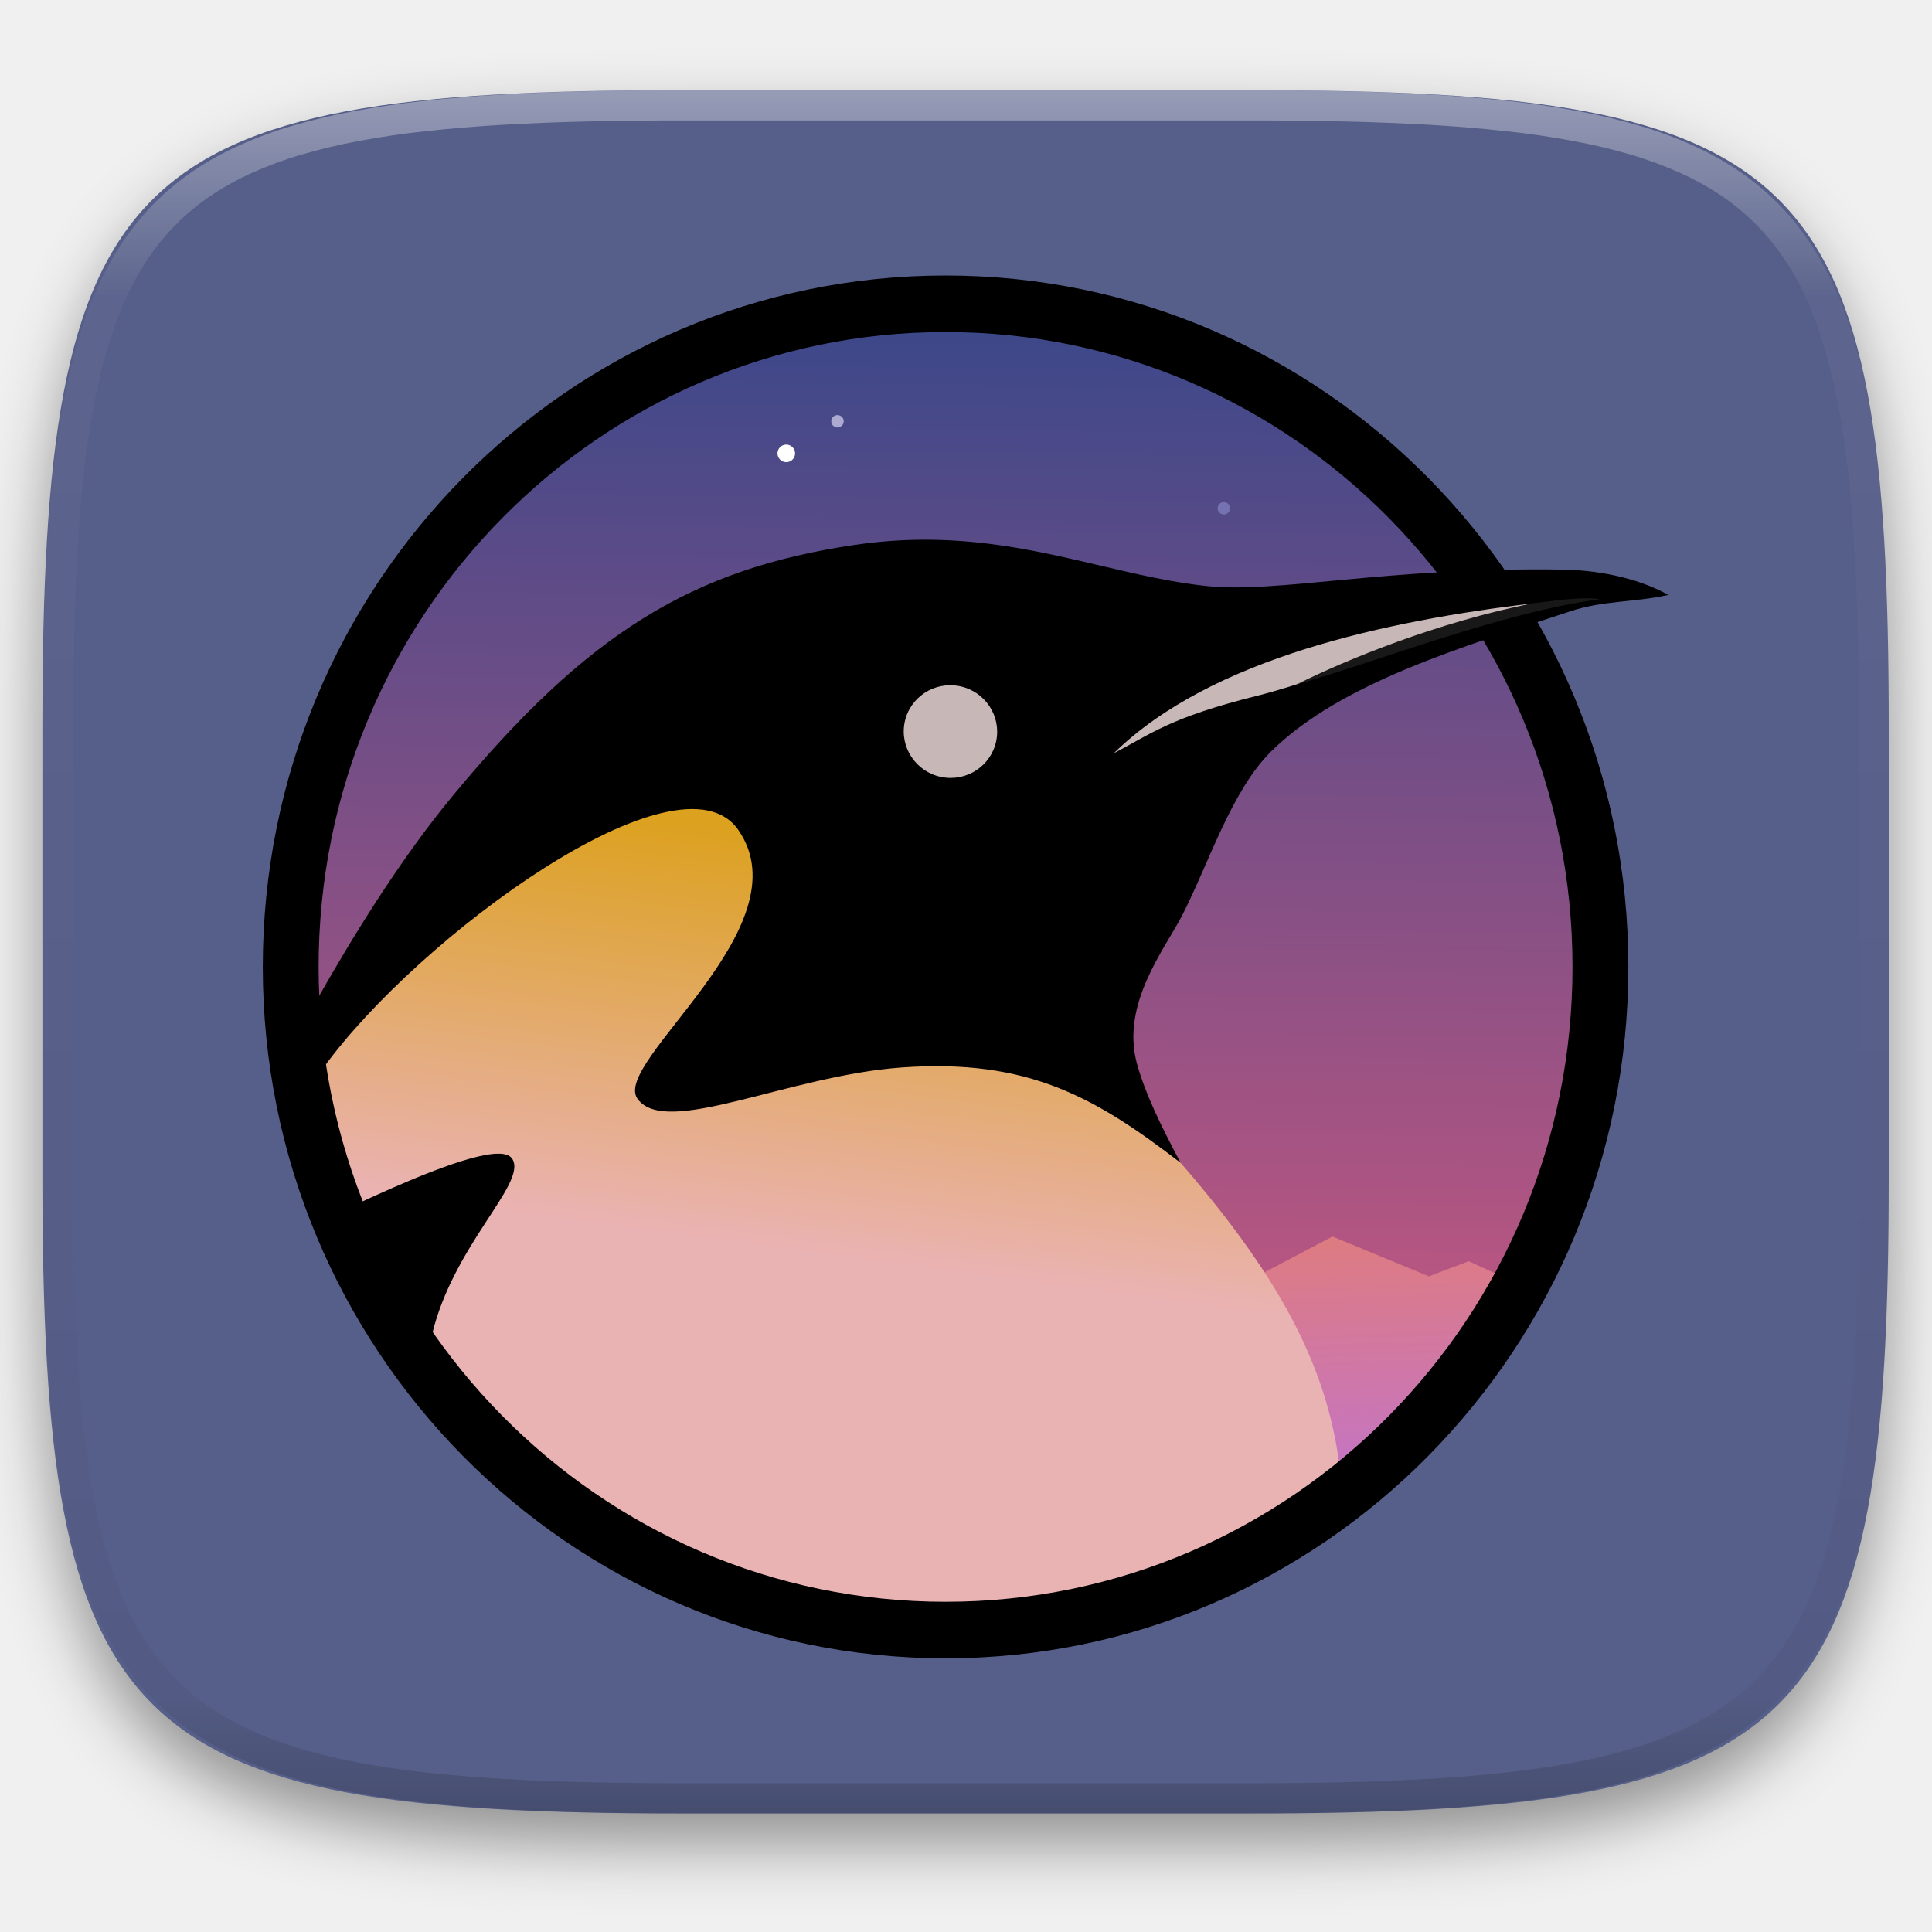
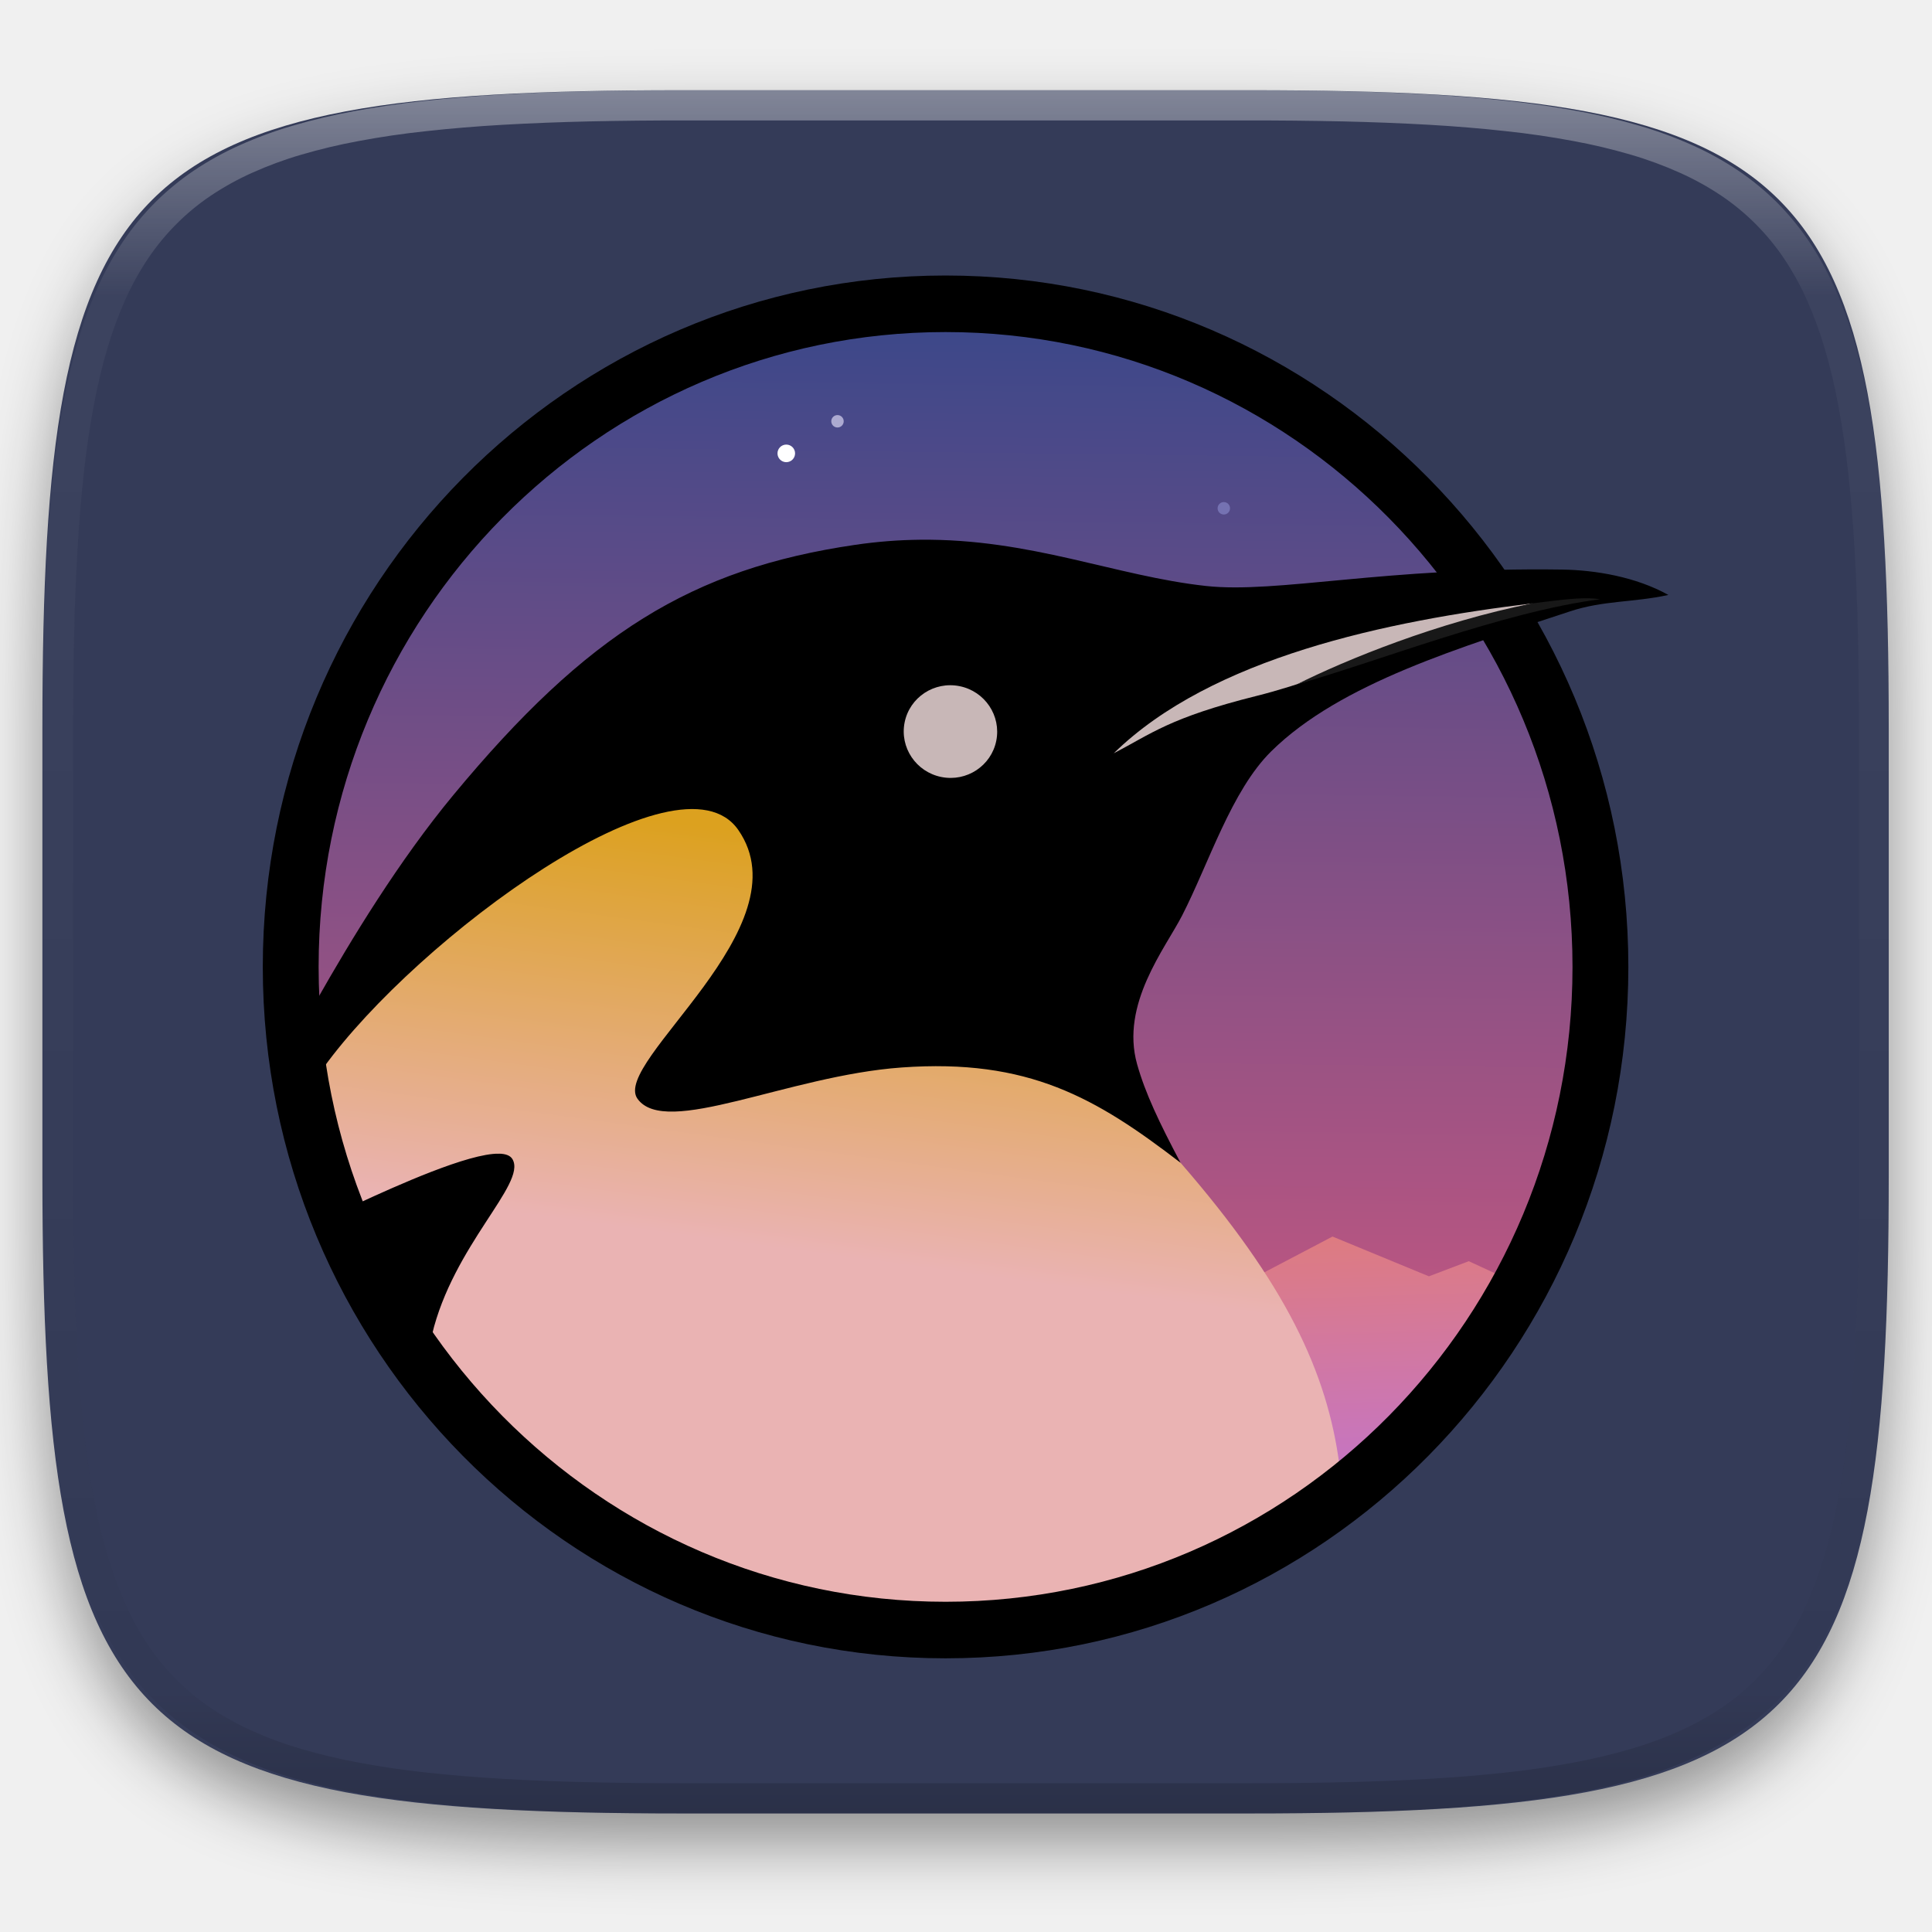
<svg xmlns="http://www.w3.org/2000/svg" xmlns:xlink="http://www.w3.org/1999/xlink" style="isolation:isolate" width="256" height="256" viewBox="0 0 256 256" version="1.1" id="svg44">
  <defs id="defs13">
    <filter id="rxmzpKZhS1Rg1bUBpXZWxPjgMjI9gn7l" width="1.084" height="1.108" x="-0.042" y="-0.045" color-interpolation-filters="sRGB" filterUnits="objectBoundingBox">
      <feGaussianBlur in="SourceGraphic" stdDeviation="4.294" id="feGaussianBlur2" />
      <feOffset dx="0" dy="4" result="pf_100_offsetBlur" id="feOffset4" />
      <feFlood flood-opacity=".4" id="feFlood6" />
      <feComposite in2="pf_100_offsetBlur" operator="in" result="pf_100_dropShadow" id="feComposite8" />
      <feBlend in="SourceGraphic" in2="pf_100_dropShadow" mode="normal" id="feBlend10" />
    </filter>
    <linearGradient xlink:href="#linearGradient4166" id="linearGradient4172" x1="1037.012" y1="589.114" x2="1043.105" y2="108.176" gradientUnits="userSpaceOnUse" gradientTransform="matrix(0.3235485,0,0,0.3235485,-174.6547,-11.20505)" />
    <linearGradient id="linearGradient4166">
      <stop style="stop-color:#c35781;stop-opacity:1" offset="0" id="stop4168" />
      <stop style="stop-color:#25458b;stop-opacity:1" offset="1" id="stop4170" />
    </linearGradient>
    <linearGradient xlink:href="#linearGradient4205" id="linearGradient4211" x1="1090.602" y1="651.764" x2="1082.986" y2="414.908" gradientUnits="userSpaceOnUse" gradientTransform="matrix(0.3235485,0,0,0.3235485,-174.6547,-11.20505)" />
    <linearGradient id="linearGradient4205">
      <stop style="stop-color:#bf73d3;stop-opacity:1" offset="0" id="stop4207" />
      <stop style="stop-color:#ff8428;stop-opacity:1" offset="1" id="stop4209" />
    </linearGradient>
    <linearGradient xlink:href="#linearGradient4160" id="linearGradient4167" x1="843.579" y1="376.568" x2="821.905" y2="536.675" gradientUnits="userSpaceOnUse" gradientTransform="matrix(0.3235485,0,0,0.3235485,-174.6547,-11.20505)" />
    <linearGradient id="linearGradient4160">
      <stop style="stop-color:#dca11f;stop-opacity:1" offset="0" id="stop4162" />
      <stop style="stop-color:#eab3b3;stop-opacity:1" offset="1" id="stop4164" />
    </linearGradient>
+   </defs>
+   <g filter="url(#rxmzpKZhS1Rg1bUBpXZWxPjgMjI9gn7l)" id="g22" style="fill:#343b58;fill-opacity:1">
    <linearGradient id="_lgradient_133" x1=".567" x2=".567" y1="1.071" y2="-.742" gradientTransform="matrix(244.648,0,0,228.338,5.619,11.952)" gradientUnits="userSpaceOnUse">
      <stop offset="0%" style="stop-color:#333333" id="stop15" />
      <stop offset="100%" style="stop-color:#4d4d4d" id="stop17" />
    </linearGradient>
-   </defs>
-   <path fill="url(#_lgradient_133)" d="m 165.628,11.952 c 74.056,0 84.639,10.557 84.639,84.543 v 59.251 c 0,73.987 -10.583,84.544 -84.639,84.544 H 90.259 c -74.056,0 -84.64,-10.557 -84.64,-84.544 V 96.495 c 0,-73.986 10.584,-84.543 84.64,-84.543 z" id="path20" style="fill:#565f89;fill-opacity:1;filter:url(#rxmzpKZhS1Rg1bUBpXZWxPjgMjI9gn7l)" />
+     <path fill="url(#_lgradient_133)" d="M 165.628 11.952 C 239.684 11.952 250.267 22.509 250.267 96.495 L 250.267 155.746 C 250.267 229.733 239.684 240.29 165.628 240.29 L 90.259 240.29 C 16.203 240.29 5.619 229.733 5.619 155.746 L 5.619 96.495 C 5.619 22.509 16.203 11.952 90.259 11.952 L 165.628 11.952 Z" id="path20" style="fill:#343b58;fill-opacity:1" />
+   </g>
  <linearGradient id="_lgradient_134" x1=".516" x2=".52" y1="1.651" y2="-.013" gradientTransform="matrix(145,0,0,145,55.5,55.5)" gradientUnits="userSpaceOnUse">
    <stop offset="0%" style="stop-color:#0575e6" id="stop24" />
    <stop offset="100%" style="stop-color:#00f260" id="stop26" />
  </linearGradient>
  <g opacity=".4" id="g42">
    <linearGradient id="_lgradient_135" x1=".517" x2=".517" y1="0" y2="1" gradientTransform="matrix(244.65,0,0,228.34,5.68,11.95)" gradientUnits="userSpaceOnUse">
      <stop offset="0%" style="stop-color:#ffffff" id="stop31" />
      <stop offset="12.5%" stop-opacity=".098" style="stop-color:#ffffff" id="stop33" />
      <stop offset="92.5%" stop-opacity=".098" style="stop-color:#000000" id="stop35" />
      <stop offset="100%" stop-opacity=".498" style="stop-color:#000000" id="stop37" />
    </linearGradient>
    <path fill="url(#_lgradient_135)" fill-rule="evenodd" d="M 165.068 11.951 C 169.396 11.941 173.724 11.991 178.052 12.089 C 181.927 12.167 185.803 12.315 189.678 12.541 C 193.131 12.737 196.583 13.022 200.026 13.395 C 203.085 13.73 206.144 14.181 209.174 14.741 C 211.889 15.243 214.574 15.881 217.22 16.657 C 219.62 17.355 221.971 18.219 224.243 19.241 C 226.358 20.184 228.384 21.304 230.302 22.591 C 232.142 23.829 233.863 25.244 235.437 26.806 C 237.001 28.378 238.417 30.088 239.656 31.925 C 240.945 33.841 242.066 35.865 243.02 37.967 C 244.043 40.247 244.909 42.585 245.617 44.972 C 246.394 47.615 247.034 50.297 247.535 53.009 C 248.096 56.035 248.548 59.081 248.883 62.136 C 249.257 65.575 249.542 69.014 249.739 72.462 C 249.965 76.323 250.112 80.194 250.201 84.055 C 250.289 88.378 250.339 92.701 250.329 97.014 L 250.329 155.226 C 250.339 159.549 250.289 163.862 250.201 168.185 C 250.112 172.056 249.965 175.917 249.739 179.778 C 249.542 183.226 249.257 186.675 248.883 190.104 C 248.548 193.159 248.096 196.215 247.535 199.241 C 247.034 201.943 246.394 204.625 245.617 207.268 C 244.909 209.655 244.043 212.003 243.02 214.273 C 242.066 216.385 240.945 218.399 239.656 220.315 C 238.417 222.152 237.001 223.872 235.437 225.434 C 233.863 226.996 232.142 228.411 230.302 229.649 C 228.384 230.936 226.358 232.056 224.243 232.999 C 221.971 234.021 219.62 234.885 217.22 235.593 C 214.574 236.369 211.889 237.007 209.174 237.499 C 206.144 238.068 203.085 238.51 200.026 238.845 C 196.583 239.218 193.131 239.503 189.678 239.699 C 185.803 239.925 181.927 240.073 178.052 240.161 C 173.724 240.249 169.396 240.299 165.068 240.289 L 90.942 240.289 C 86.614 240.299 82.286 240.249 77.958 240.161 C 74.083 240.073 70.207 239.925 66.332 239.699 C 62.879 239.503 59.427 239.218 55.984 238.845 C 52.925 238.51 49.866 238.068 46.836 237.499 C 44.121 237.007 41.436 236.369 38.79 235.593 C 36.39 234.885 34.039 234.021 31.767 232.999 C 29.652 232.056 27.626 230.936 25.708 229.649 C 23.868 228.411 22.147 226.996 20.573 225.434 C 19.009 223.872 17.593 222.152 16.354 220.315 C 15.065 218.399 13.944 216.385 12.99 214.273 C 11.967 212.003 11.101 209.655 10.393 207.268 C 9.616 204.625 8.976 201.943 8.475 199.241 C 7.914 196.215 7.462 193.159 7.127 190.104 C 6.753 186.675 6.468 183.226 6.271 179.778 C 6.045 175.917 5.898 172.056 5.809 168.185 C 5.721 163.862 5.671 159.549 5.681 155.226 L 5.681 97.014 C 5.671 92.701 5.721 88.378 5.809 84.055 C 5.898 80.194 6.045 76.323 6.271 72.462 C 6.468 69.014 6.753 65.575 7.127 62.136 C 7.462 59.081 7.914 56.035 8.475 53.009 C 8.976 50.297 9.616 47.615 10.393 44.972 C 11.101 42.585 11.967 40.247 12.99 37.967 C 13.944 35.865 15.065 33.841 16.354 31.925 C 17.593 30.088 19.009 28.378 20.573 26.806 C 22.147 25.244 23.868 23.829 25.708 22.591 C 27.626 21.304 29.652 20.184 31.767 19.241 C 34.039 18.219 36.39 17.355 38.79 16.657 C 41.436 15.881 44.121 15.243 46.836 14.741 C 49.866 14.181 52.925 13.73 55.984 13.395 C 59.427 13.022 62.879 12.737 66.332 12.541 C 70.207 12.315 74.083 12.167 77.958 12.089 C 82.286 11.991 86.614 11.941 90.942 11.951 L 165.068 11.951 Z M 165.078 15.96 C 169.376 15.95 173.675 15.999 177.973 16.087 C 181.8 16.176 185.626 16.323 189.452 16.539 C 192.836 16.736 196.219 17.011 199.583 17.384 C 202.554 17.699 205.515 18.131 208.446 18.681 C 211.023 19.153 213.58 19.762 216.099 20.499 C 218.322 21.147 220.495 21.953 222.6 22.896 C 224.509 23.751 226.338 24.763 228.069 25.922 C 229.692 27.013 231.207 28.26 232.594 29.646 C 233.981 31.031 235.23 32.544 236.332 34.165 C 237.492 35.894 238.506 37.712 239.361 39.608 C 240.306 41.72 241.112 43.892 241.761 46.102 C 242.509 48.617 243.109 51.162 243.591 53.736 C 244.132 56.664 244.565 59.611 244.889 62.578 C 245.263 65.938 245.539 69.308 245.735 72.688 C 245.952 76.51 246.109 80.322 246.188 84.144 C 246.276 88.437 246.325 92.721 246.325 97.014 C 246.325 97.014 246.325 97.014 246.325 97.014 L 246.325 155.226 C 246.325 155.226 246.325 155.226 246.325 155.226 C 246.325 159.519 246.276 163.803 246.188 168.096 C 246.109 171.918 245.952 175.74 245.735 179.552 C 245.539 182.932 245.263 186.302 244.889 189.672 C 244.565 192.629 244.132 195.576 243.591 198.504 C 243.109 201.078 242.509 203.623 241.761 206.138 C 241.112 208.358 240.306 210.52 239.361 212.632 C 238.506 214.528 237.492 216.356 236.332 218.075 C 235.23 219.706 233.981 221.219 232.594 222.604 C 231.207 223.98 229.692 225.227 228.069 226.318 C 226.338 227.477 224.509 228.489 222.6 229.344 C 220.495 230.297 218.322 231.093 216.099 231.741 C 213.58 232.478 211.023 233.087 208.446 233.559 C 205.515 234.109 202.554 234.541 199.583 234.865 C 196.219 235.229 192.836 235.514 189.452 235.701 C 185.626 235.917 181.8 236.074 177.973 236.153 C 173.675 236.251 169.376 236.29 165.078 236.29 C 165.078 236.29 165.078 236.29 165.068 236.29 L 90.942 236.29 C 90.932 236.29 90.932 236.29 90.932 236.29 C 86.634 236.29 82.335 236.251 78.037 236.153 C 74.21 236.074 70.384 235.917 66.558 235.701 C 63.174 235.514 59.791 235.229 56.427 234.865 C 53.456 234.541 50.495 234.109 47.564 233.559 C 44.987 233.087 42.43 232.478 39.911 231.741 C 37.688 231.093 35.515 230.297 33.41 229.344 C 31.501 228.489 29.672 227.477 27.941 226.318 C 26.318 225.227 24.803 223.98 23.416 222.604 C 22.029 221.219 20.78 219.706 19.678 218.075 C 18.518 216.356 17.504 214.528 16.649 212.632 C 15.704 210.52 14.898 208.358 14.249 206.138 C 13.501 203.623 12.901 201.078 12.419 198.504 C 11.878 195.576 11.445 192.629 11.121 189.672 C 10.747 186.302 10.472 182.932 10.275 179.552 C 10.058 175.74 9.901 171.918 9.822 168.096 C 9.734 163.803 9.685 159.519 9.685 155.226 C 9.685 155.226 9.685 155.226 9.685 155.226 L 9.685 97.014 C 9.685 97.014 9.685 97.014 9.685 97.014 C 9.685 92.721 9.734 88.437 9.822 84.144 C 9.901 80.322 10.058 76.51 10.275 72.688 C 10.472 69.308 10.747 65.938 11.121 62.578 C 11.445 59.611 11.878 56.664 12.419 53.736 C 12.901 51.162 13.501 48.617 14.249 46.102 C 14.898 43.892 15.704 41.72 16.649 39.608 C 17.504 37.712 18.518 35.894 19.678 34.165 C 20.78 32.544 22.029 31.031 23.416 29.646 C 24.803 28.26 26.318 27.013 27.941 25.922 C 29.672 24.763 31.501 23.751 33.41 22.896 C 35.515 21.953 37.688 21.147 39.911 20.499 C 42.43 19.762 44.987 19.153 47.564 18.681 C 50.495 18.131 53.456 17.699 56.427 17.384 C 59.791 17.011 63.174 16.736 66.558 16.539 C 70.384 16.323 74.21 16.176 78.037 16.087 C 82.335 15.999 86.634 15.95 90.932 15.96 C 90.932 15.96 90.932 15.96 90.942 15.96 L 165.068 15.96 C 165.078 15.96 165.078 15.96 165.078 15.96 Z" id="path40" />
  </g>
  <g id="g1599" transform="matrix(1.0349,0,0,1.0349,-4.465149,-4.471357)">
    <circle style="fill:url(#linearGradient4172);fill-opacity:1;stroke:none;stroke-width:0.324" id="path4164" cx="125.382" cy="128.121" r="85.65" />
    <path style="fill:url(#linearGradient4211);fill-opacity:1;fill-rule:evenodd;stroke:none;stroke-width:0.324px;stroke-linecap:butt;stroke-linejoin:miter;stroke-opacity:1" d="m 174.925,162.644 12.342,5.093 5.103,-1.937 6.556,3.019 -4.74,8.025 -17.38,17.951 -13.932,-25.826 z" id="path4201" />
    <path style="fill:url(#linearGradient4167);fill-opacity:1;fill-rule:evenodd;stroke:none;stroke-width:0.203px;stroke-linecap:butt;stroke-linejoin:miter;stroke-opacity:1" d="m 95.22,104.123 c -13.414,-1.138 -38.495,17.392 -49.756,35.196 5.518,40.424 39.617,70.545 79.917,70.59 18.336,-0.006 36.125,-6.329 50.441,-17.93 -1.558,-11.955 -6.901,-23.309 -20.353,-38.78 -16.414,-19.177 -41.634,-45.97 -60.25,-49.076 z" id="path3342" />
    <path style="fill:#000000;fill-opacity:1;fill-rule:evenodd;stroke:none;stroke-width:0.324px;stroke-linecap:butt;stroke-linejoin:miter;stroke-opacity:1" d="M 125.382,39.596 A 87.421,88.525 0 0 0 37.961,128.121 87.421,88.525 0 0 0 125.382,216.646 87.421,88.525 0 0 0 212.803,128.121 87.421,88.525 0 0 0 125.382,39.596 Z m 0,7.24 A 80.271,81.285 0 0 1 205.653,128.121 80.271,81.285 0 0 1 125.382,209.406 80.271,81.285 0 0 1 45.11,128.121 80.271,81.285 0 0 1 125.382,46.836 Z" id="path3453" />
    <path style="fill:#000000;fill-rule:evenodd;stroke:none;stroke-width:0.324px;stroke-linecap:butt;stroke-linejoin:miter;stroke-opacity:1" d="m 122.085,73.427 c -2.632,0.029 -5.381,0.228 -8.271,0.652 -20.9,3.066 -34.29,11.322 -51.446,32.026 -6.97,8.412 -13.13,18.551 -17.537,26.334 0.153,2.874 0.456,5.737 0.907,8.578 12.039,-16.661 45.557,-41.294 53.103,-30.434 8.64,12.434 -16.249,29.716 -12.908,34.414 3.58,5.033 19.259,-2.954 33.81,-3.999 16.245,-1.167 24.876,3.86 35.727,12.201 -2.733,-5.157 -4.525,-8.923 -5.565,-12.621 -2.161,-7.686 3.607,-14.831 5.764,-19.038 3.427,-6.683 6.313,-15.994 11.408,-21.021 8.917,-8.797 24.484,-13.35 38.239,-17.914 4.304,-1.428 8.12,-1.126 12.61,-2.109 -4.167,-2.326 -9.367,-3.187 -13.615,-3.25 -22.644,-0.335 -36.444,3.096 -45.582,2.101 -11.59,-1.262 -22.427,-6.077 -36.642,-5.92 z" id="path3481" />
    <ellipse style="fill:#c8b7b7;fill-opacity:1;stroke:none;stroke-width:0.302" id="path3485" cx="142.861" cy="71.207" rx="5.984" ry="5.931" transform="rotate(11.37703)" />
    <path id="path4068" d="m 146.912,100.772 c 4.8,-2.49 7.12,-4.56 18.332,-7.361 10.884,-2.719 24.423,-9.292 35.316,-11.843 -18.636,2.246 -41.121,6.947 -53.648,19.204 z" style="fill:#c8b7b7;fill-opacity:1;fill-rule:evenodd;stroke:none;stroke-width:0.235px;stroke-linecap:butt;stroke-linejoin:miter;stroke-opacity:1" />
    <path style="fill:#000000;fill-rule:evenodd;stroke:#000000;stroke-width:0.324px;stroke-linecap:butt;stroke-linejoin:miter;stroke-opacity:1" d="m 68.208,152.195 c -3.844,-0.068 -13.067,4.096 -17.792,6.273 a 80.769,81.788 0 0 0 9.044,16.737 c 2.718,-11.47 12.122,-19.432 10.321,-22.399 -0.249,-0.41 -0.801,-0.597 -1.574,-0.61 z" id="path4152" />
    <path style="fill:#181818;fill-opacity:1;fill-rule:evenodd;stroke:none;stroke-width:0.324px;stroke-linecap:butt;stroke-linejoin:miter;stroke-opacity:1" d="m 170.343,91.949 c 9.745,-2.716 26.558,-9.347 38.817,-10.894 -2.257,-0.421 -6.343,0.272 -8.601,0.513 -12.107,2.397 -23.924,7.224 -30.217,10.381 z" id="path4179" />
    <circle style="fill:#ffffff;fill-opacity:1;stroke:none;stroke-width:0.324;stroke-opacity:1" id="path4181" cx="104.988" cy="62.37" r="1.126" />
    <circle r="0.796" cy="58.261" cx="111.544" id="circle4187" style="fill:#acaad1;fill-opacity:1;stroke:none;stroke-width:0.324;stroke-opacity:1" />
    <circle style="fill:#7572b2;fill-opacity:1;stroke:none;stroke-width:0.324;stroke-opacity:1" id="circle4213" cx="161.008" cy="69.401" r="0.796" />
  </g>
</svg>
